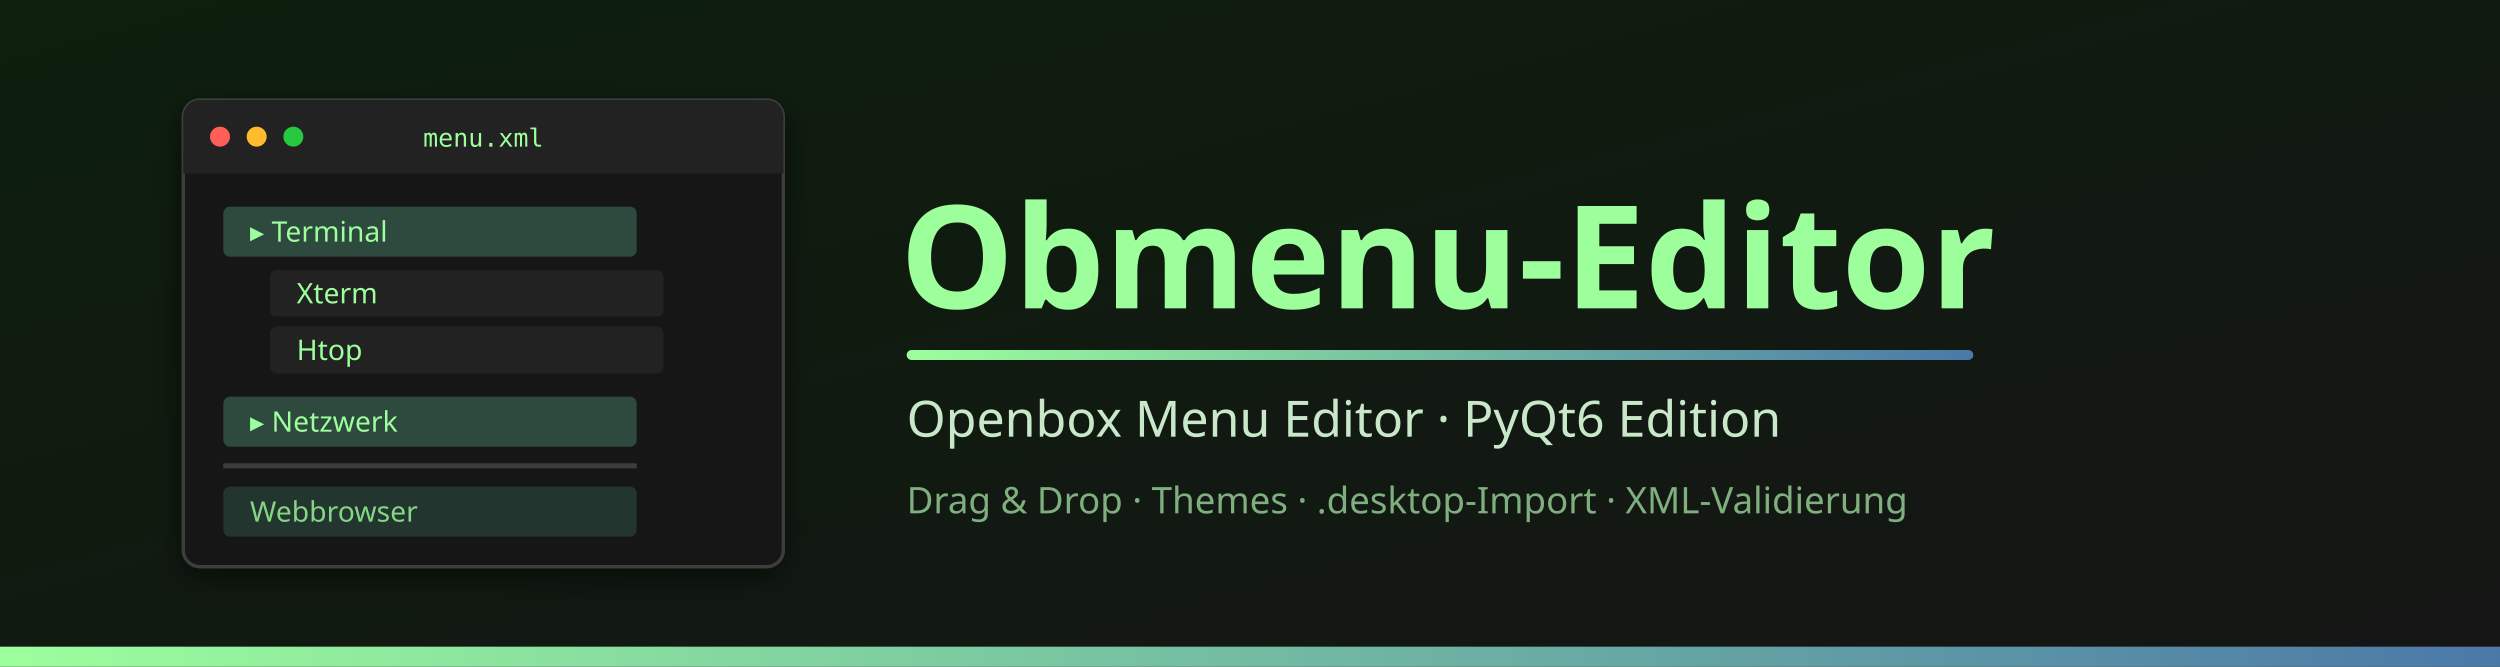
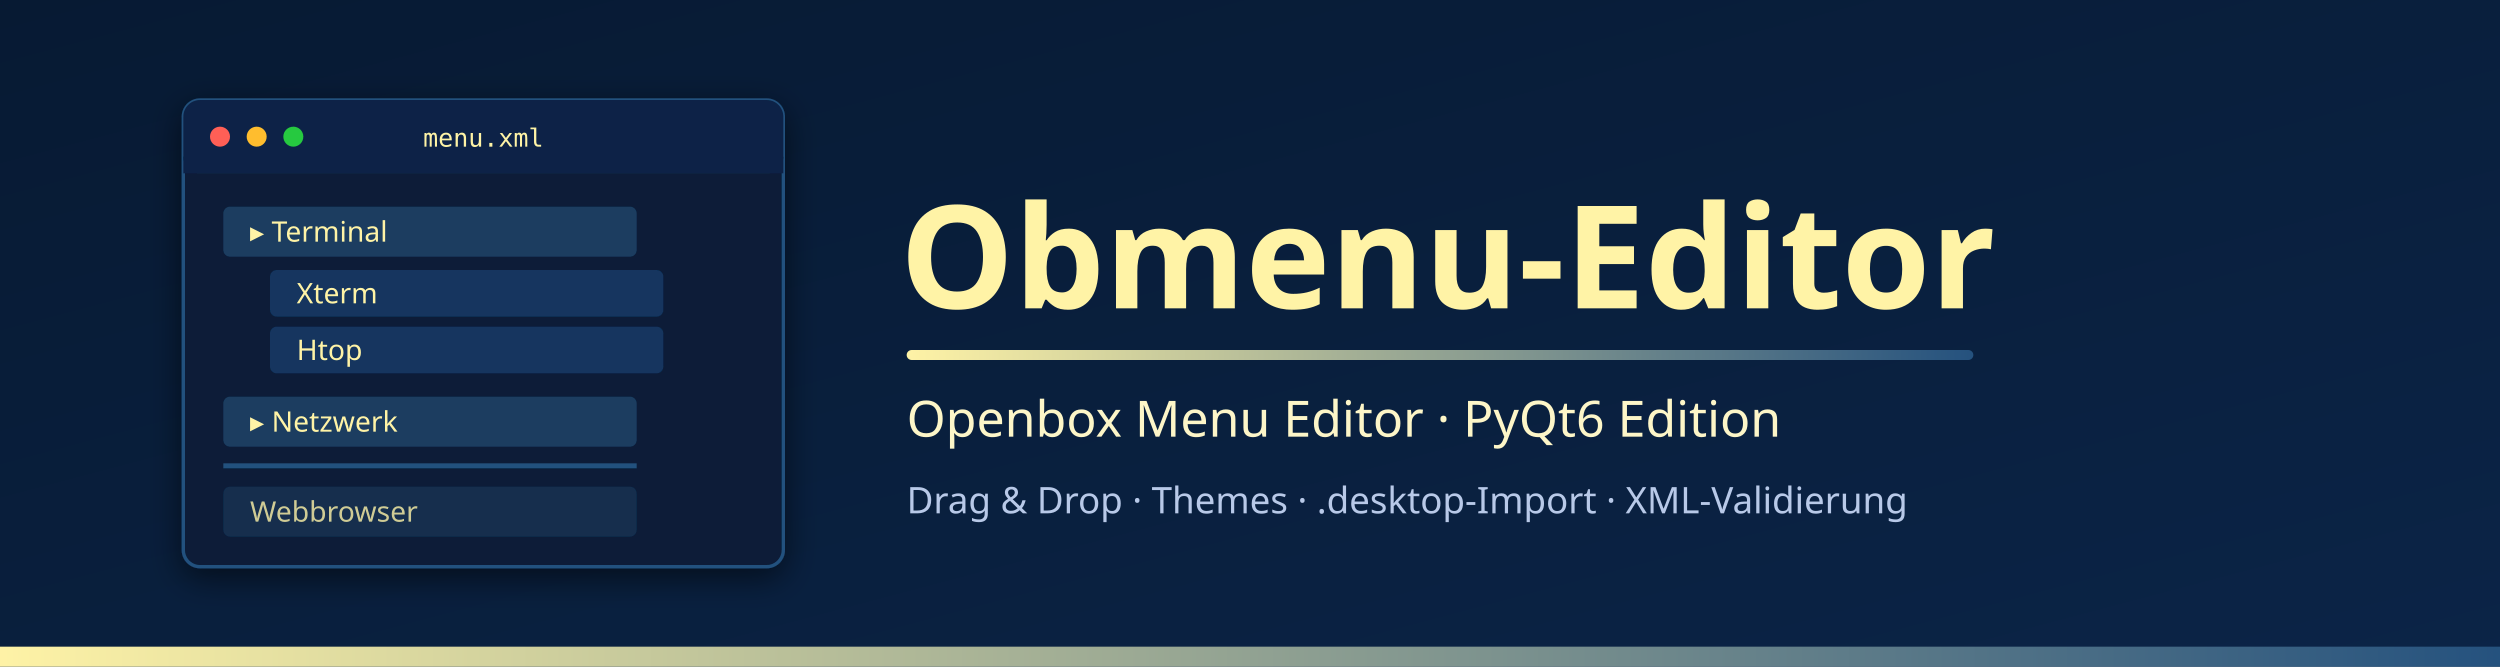
<svg xmlns="http://www.w3.org/2000/svg" width="1500" height="400" viewBox="0 0 1500 400">
  <defs>
    <linearGradient id="bg" x1="0" y1="0" x2="1" y2="1">
-       <stop offset="0" stop-color="#0d1f0d" />
-       <stop offset="1" stop-color="#151515" />
+       <stop offset="0" stop-color="#071a33" />
+       <stop offset="1" stop-color="#0b2447" />
    </linearGradient>
    <linearGradient id="accent" x1="0" y1="0" x2="1" y2="0">
-       <stop offset="0" stop-color="#9cff9c" />
-       <stop offset="1" stop-color="#4a78a8" />
+       <stop offset="0" stop-color="#fff3a6" />
+       <stop offset="1" stop-color="#24517e" />
    </linearGradient>
    <filter id="soft" x="-20%" y="-20%" width="140%" height="140%">
      <feDropShadow dx="0" dy="6" stdDeviation="10" flood-color="#000000" flood-opacity="0.55" />
    </filter>
  </defs>
  <rect width="1500" height="400" fill="url(#bg)" />
  <rect y="388" width="1500" height="12" fill="url(#accent)" />
  <g transform="translate(110,60)" filter="url(#soft)">
-     <rect width="360" height="280" rx="10" fill="#181818" stroke="#3c3c3c" stroke-width="2" />
-     <rect width="360" height="44" rx="10" fill="#202020" />
-     <rect y="34" width="360" height="10" fill="#202020" />
+     <rect width="360" height="280" rx="10" fill="#081d38" stroke="#24517e" stroke-width="2" />
+     <rect width="360" height="44" rx="10" fill="#0b2447" />
+     <rect y="34" width="360" height="10" fill="#0b2447" />
    <circle cx="22" cy="22" r="6" fill="#ff5f56" />
    <circle cx="44" cy="22" r="6" fill="#ffbd2e" />
    <circle cx="66" cy="22" r="6" fill="#27c93f" />
-     <text x="180" y="28" font-family="monospace" font-size="15" fill="#9cff9c" text-anchor="middle">menu.xml</text>
-     <g font-family="sans-serif" font-size="17" fill="#9cff9c">
-       <rect x="24" y="64" width="248" height="30" rx="4" fill="#2d4a3e" />
+     <text x="180" y="28" font-family="monospace" font-size="15" fill="#fff3a6" text-anchor="middle">menu.xml</text>
+     <g font-family="sans-serif" font-size="17" fill="#fff3a6">
+       <rect x="24" y="64" width="248" height="30" rx="4" fill="#1a3d61" />
      <text x="40" y="85">▸ Terminal</text>
-       <rect x="52" y="102" width="236" height="28" rx="4" fill="#222222" />
+       <rect x="52" y="102" width="236" height="28" rx="4" fill="#12345e" />
      <text x="68" y="122">Xterm</text>
-       <rect x="52" y="136" width="236" height="28" rx="4" fill="#222222" />
+       <rect x="52" y="136" width="236" height="28" rx="4" fill="#12345e" />
      <text x="68" y="156">Htop</text>
-       <rect x="24" y="178" width="248" height="30" rx="4" fill="#2d4a3e" />
+       <rect x="24" y="178" width="248" height="30" rx="4" fill="#1a3d61" />
      <text x="40" y="199">▸ Netzwerk</text>
-       <rect x="24" y="218" width="248" height="3" fill="#3c3c3c" />
-       <rect x="24" y="232" width="248" height="30" rx="4" fill="#2d4a3e" opacity="0.55" />
+       <rect x="24" y="218" width="248" height="3" fill="#24517e" />
+       <rect x="24" y="232" width="248" height="30" rx="4" fill="#1a3d61" opacity="0.55" />
      <text x="40" y="253" opacity="0.8">Webbrowser</text>
    </g>
  </g>
  <g transform="translate(540,0)">
-     <text x="0" y="185" font-family="sans-serif" font-weight="bold" font-size="86" fill="#9cff9c">Obmenu-Editor</text>
+     <text x="0" y="185" font-family="sans-serif" font-weight="bold" font-size="86" fill="#fff3a6">Obmenu-Editor</text>
    <rect x="4" y="210" width="640" height="6" rx="3" fill="url(#accent)" />
-     <text x="4" y="262" font-family="sans-serif" font-size="30" fill="#c9e8c9">Openbox Menu Editor · PyQt6 Edition</text>
-     <text x="4" y="308" font-family="sans-serif" font-size="22" fill="#7fae7f">Drag &amp; Drop · Themes · .desktop-Import · XML-Validierung</text>
+     <text x="4" y="262" font-family="sans-serif" font-size="30" fill="#fdf6c8">Openbox Menu Editor · PyQt6 Edition</text>
+     <text x="4" y="308" font-family="sans-serif" font-size="22" fill="#b8c9e8">Drag &amp; Drop · Themes · .desktop-Import · XML-Validierung</text>
  </g>
</svg>
